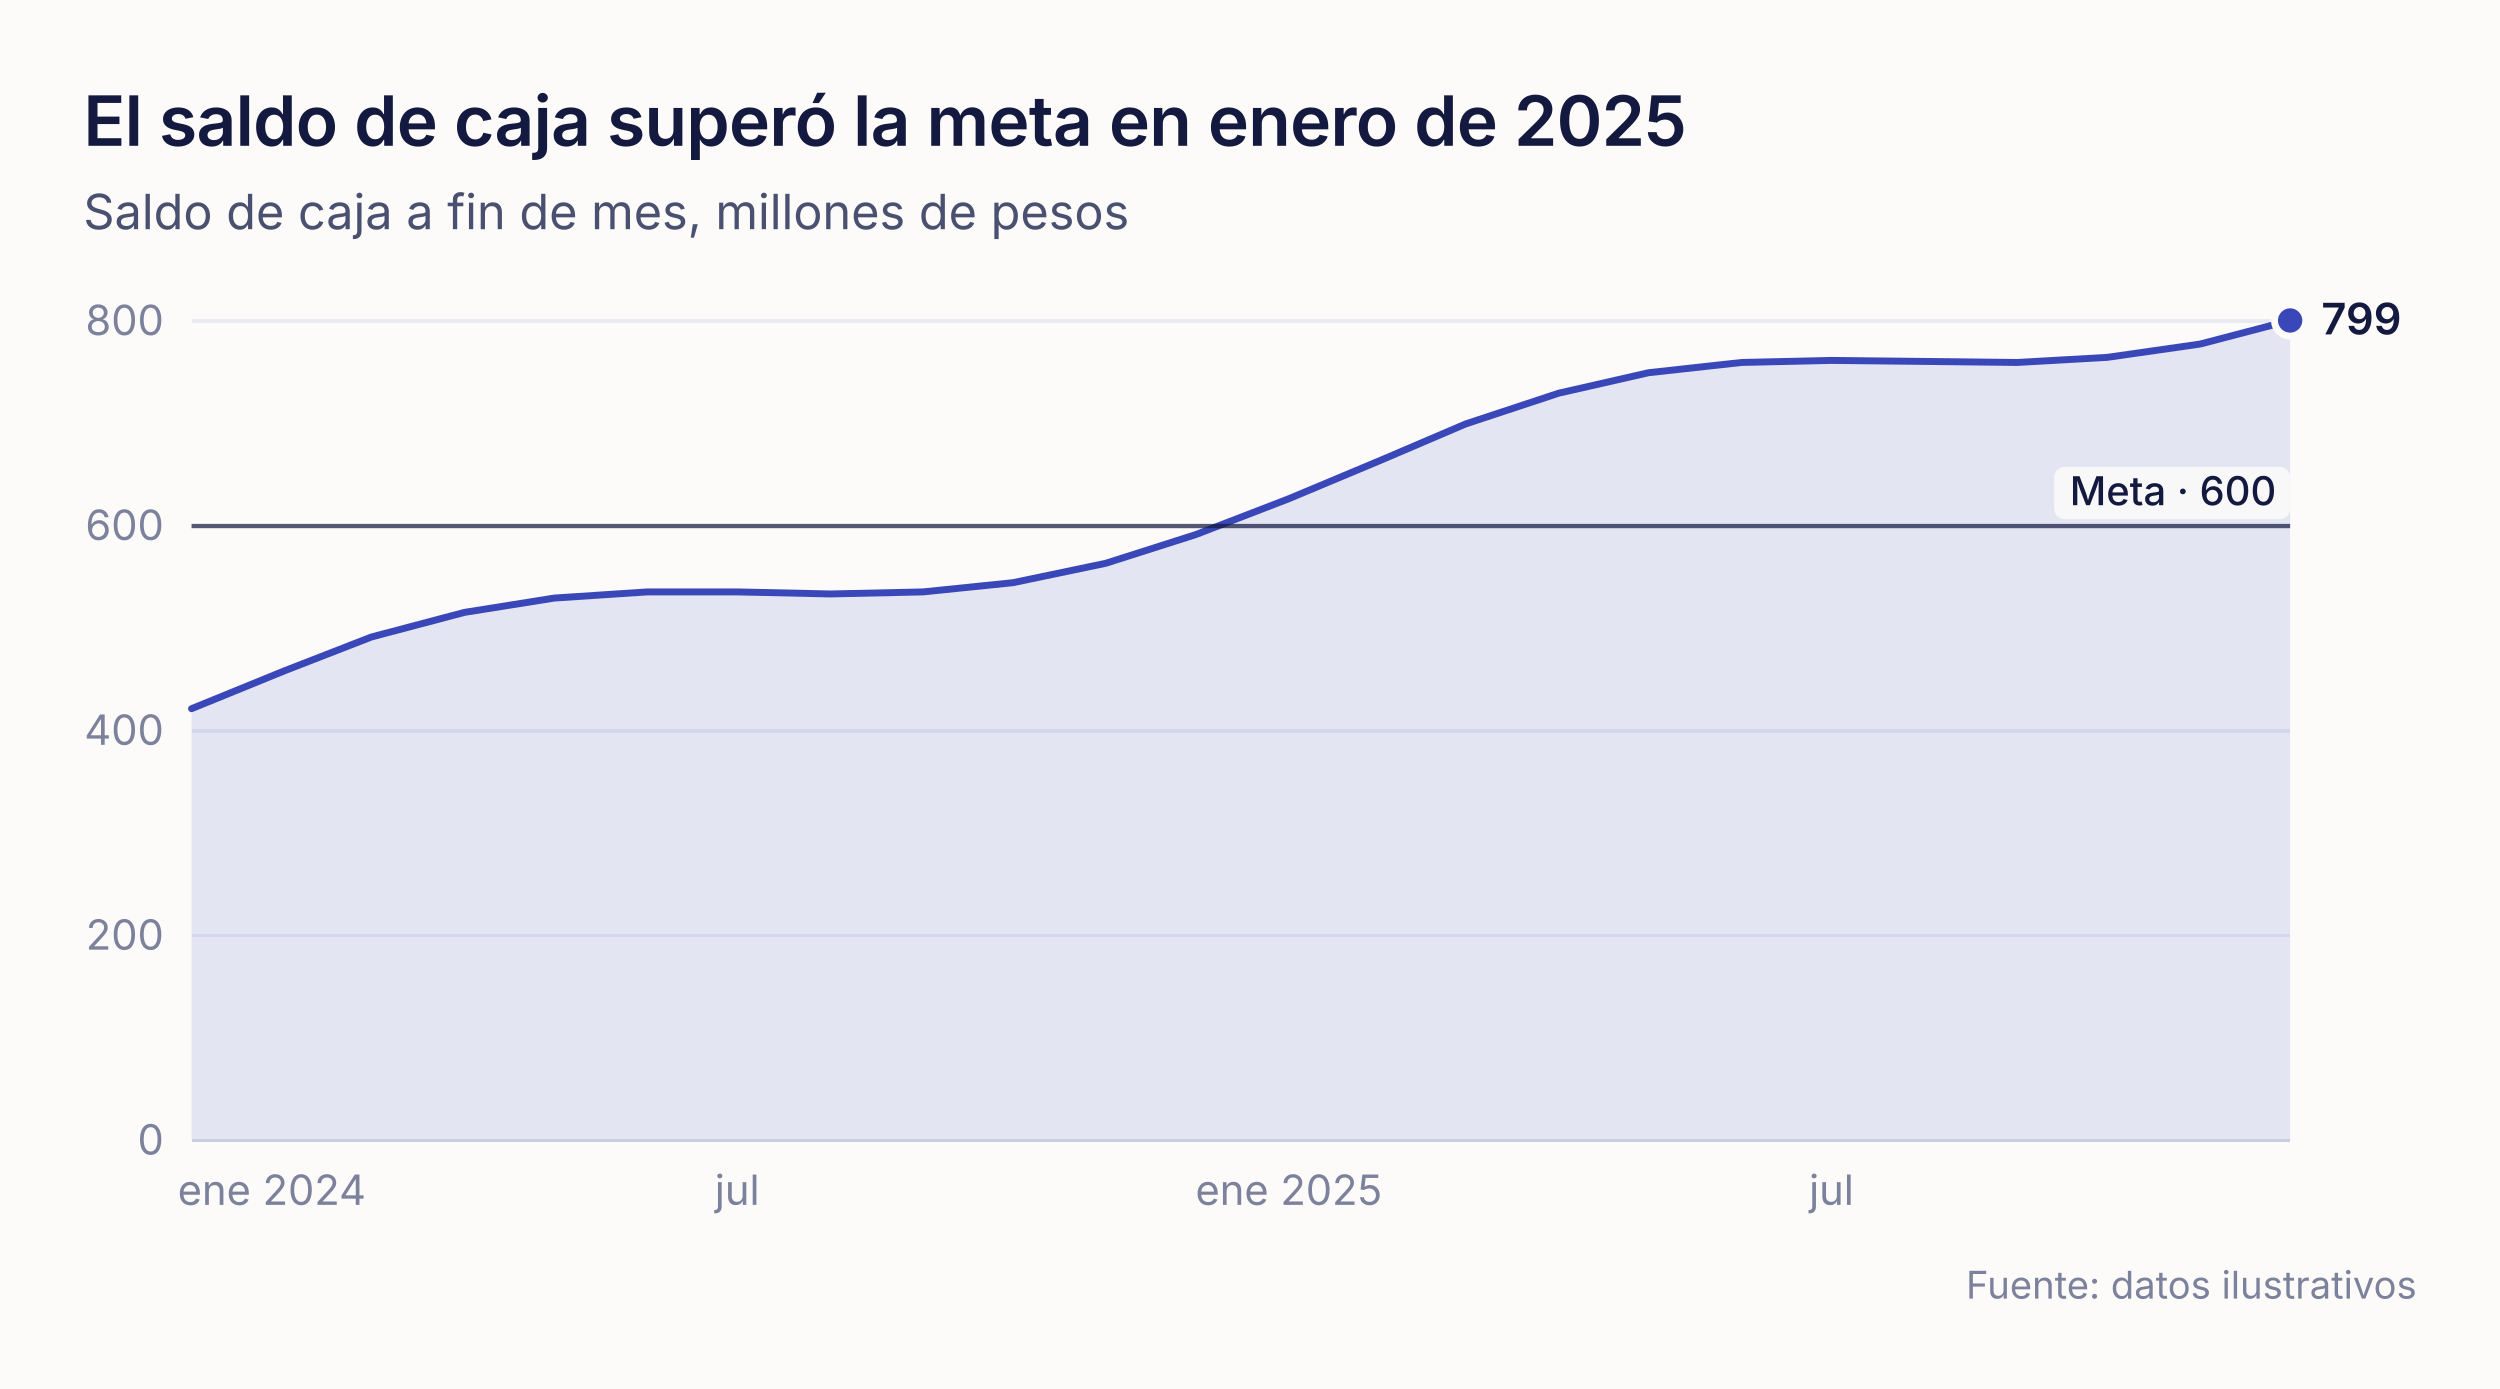
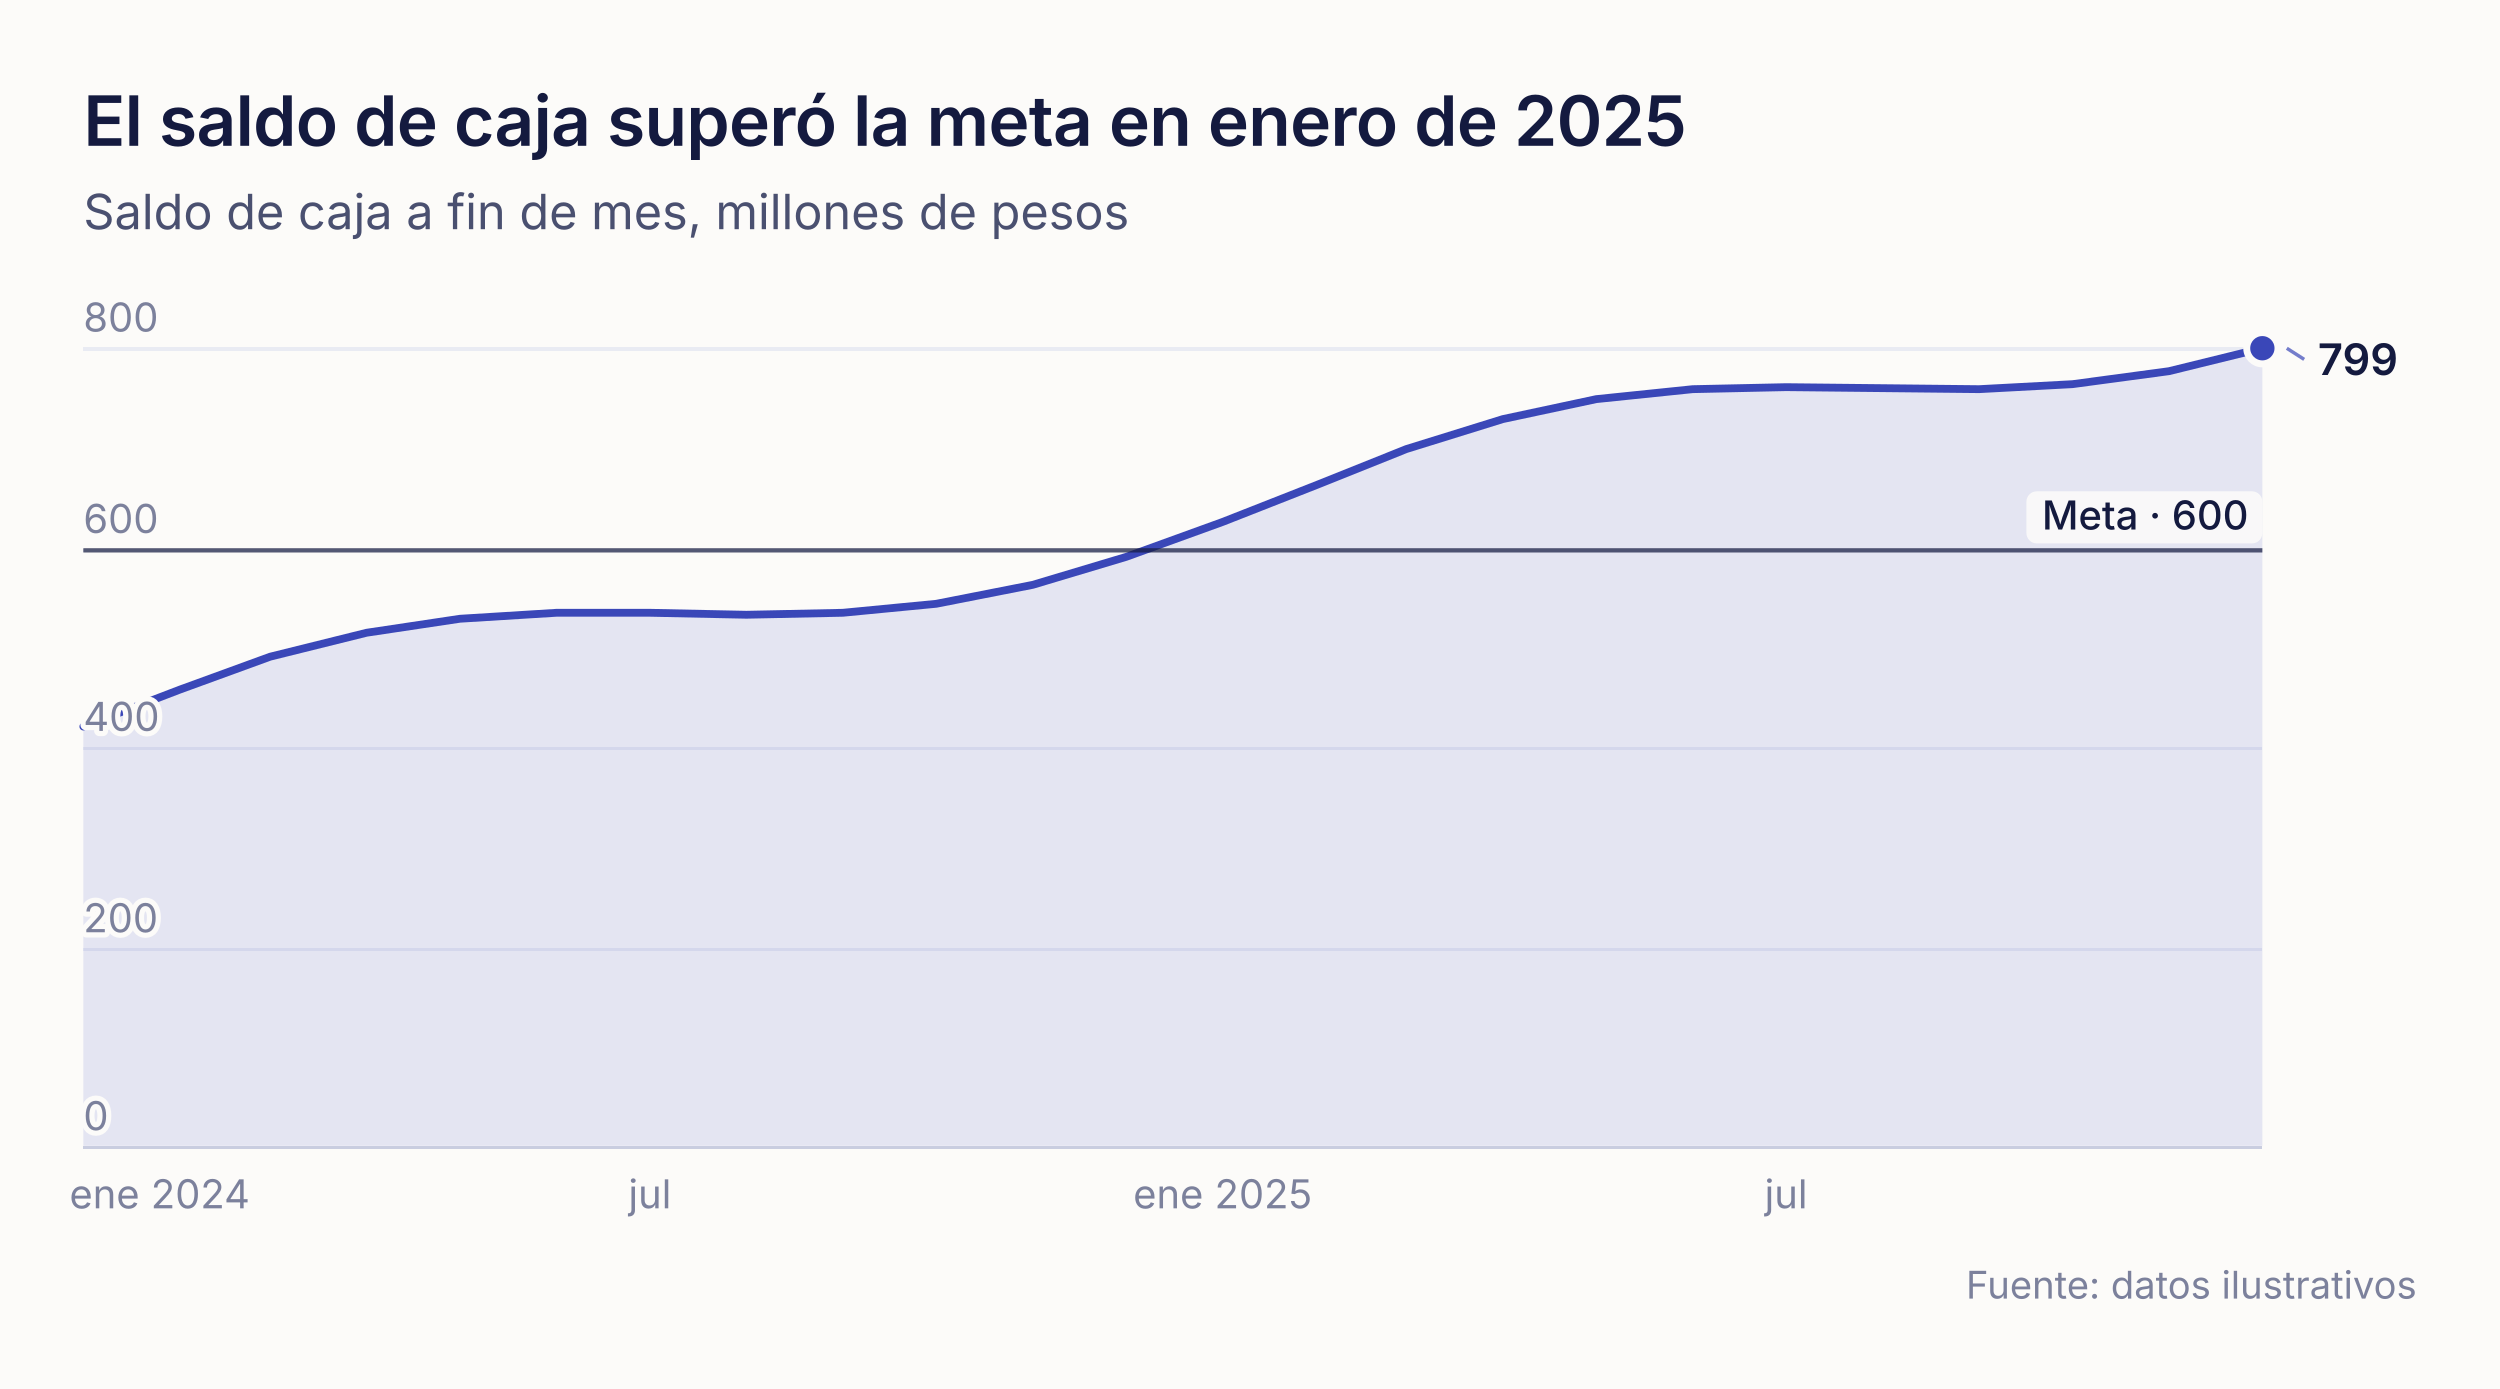
<svg xmlns="http://www.w3.org/2000/svg" viewBox="0 0 720 400" width="720" height="400" role="img" aria-labelledby="pacuiqmi-t pacuiqmi-d" font-family="'Mozilla Text', 'Inter', system-ui, -apple-system, 'Segoe UI', Roboto, sans-serif" class="pa-chart" data-pa-type="area" data-pa-mode="light" style="max-width:100%;height:auto;font-variant-numeric:lining-nums">
  <style>.pa-m{transition:opacity .15s ease}.pa-focus .pa-m{opacity:.28}.pa-focus .pa-m.pa-on{opacity:1}</style>
  <rect width="720" height="400" fill="#FCFBF9" />
  <g class="pa-header">
    <text x="24" y="42" fill="#141A3F" font-size="20" font-weight="600" letter-spacing="-0.01em">El saldo de caja superó la meta en enero de 2025</text>
    <text x="24" y="66" fill="#4A5070" font-size="14">Saldo de caja a fin de mes, millones de pesos</text>
  </g>
  <g class="pa-body">
-     <g class="pa-axis pa-axis-y">
-       <line x1="55.17" x2="659.56" y1="328.5" y2="328.5" stroke="#C9CDE0" stroke-width="1" shape-rendering="crispEdges" />
-       <text x="47.17" y="332.5" fill="#7C819C" font-size="12" text-anchor="end">0</text>
-       <line x1="55.17" x2="659.56" y1="269.5" y2="269.5" stroke="#E9EBF3" stroke-width="1" shape-rendering="crispEdges" />
-       <text x="47.17" y="273.5" fill="#7C819C" font-size="12" text-anchor="end">200</text>
-       <line x1="55.17" x2="659.56" y1="210.5" y2="210.5" stroke="#E9EBF3" stroke-width="1" shape-rendering="crispEdges" />
-       <text x="47.17" y="214.5" fill="#7C819C" font-size="12" text-anchor="end">400</text>
-       <line x1="55.17" x2="659.56" y1="151.5" y2="151.5" stroke="#E9EBF3" stroke-width="1" shape-rendering="crispEdges" />
-       <text x="47.17" y="155.5" fill="#7C819C" font-size="12" text-anchor="end">600</text>
-       <line x1="55.17" x2="659.56" y1="92.5" y2="92.5" stroke="#E9EBF3" stroke-width="1" shape-rendering="crispEdges" />
-       <text x="47.17" y="96.5" fill="#7C819C" font-size="12" text-anchor="end">800</text>
+     <g class="pa-grid">
+       <line x1="24" x2="651.56" y1="330.5" y2="330.5" stroke="#C9CDE0" stroke-width="1" shape-rendering="crispEdges" />
+       <line x1="24" x2="651.56" y1="273.5" y2="273.5" stroke="#E9EBF3" stroke-width="1" shape-rendering="crispEdges" />
+       <line x1="24" x2="651.56" y1="215.5" y2="215.5" stroke="#E9EBF3" stroke-width="1" shape-rendering="crispEdges" />
+       <line x1="24" x2="651.56" y1="158.5" y2="158.5" stroke="#E9EBF3" stroke-width="1" shape-rendering="crispEdges" />
+       <line x1="24" x2="651.56" y1="100.5" y2="100.5" stroke="#E9EBF3" stroke-width="1" shape-rendering="crispEdges" />
    </g>
    <g>
-       <text x="51.17" y="347" fill="#7C819C" font-size="12" text-anchor="start">ene 2024</text>
-       <text x="212.31" y="347" fill="#7C819C" font-size="12" text-anchor="middle">jul</text>
-       <text x="371.18" y="347" fill="#7C819C" font-size="12" text-anchor="middle">ene 2025</text>
-       <text x="527.46" y="347" fill="#7C819C" font-size="12" text-anchor="middle">jul</text>
+       <text x="20" y="348" fill="#7C819C" font-size="11.5" text-anchor="start">ene 2024</text>
+       <text x="187.17" y="348" fill="#7C819C" font-size="11.5" text-anchor="middle">jul</text>
+       <text x="352.13" y="348" fill="#7C819C" font-size="11.5" text-anchor="middle">ene 2025</text>
+       <text x="514.39" y="348" fill="#7C819C" font-size="11.5" text-anchor="middle">jul</text>
    </g>
    <g class="pa-m" data-series="Saldo">
-       <path d="M55.17,204.10L81.93,193.19L106.97,183.45L133.74,176.37L159.64,172.24L186.41,170.47L212.31,170.47L239.08,171.06L265.84,170.47L291.75,167.81L318.51,162.21L344.41,153.95L371.18,143.63L397.95,132.42L422.12,122.09L448.89,113.24L474.79,107.34L501.56,104.39L527.46,103.80L554.22,104.09L580.99,104.39L606.89,102.92L633.66,99.08L659.56,92.30L659.56,328.00L55.17,328.00Z" fill="#3A47B8" fill-opacity="0.12" stroke="none" stroke-width="0" />
-       <path d="M55.17,204.10L81.93,193.19L106.97,183.45L133.74,176.37L159.64,172.24L186.41,170.47L212.31,170.47L239.08,171.06L265.84,170.47L291.75,167.81L318.51,162.21L344.41,153.95L371.18,143.63L397.95,132.42L422.12,122.09L448.89,113.24L474.79,107.34L501.56,104.39L527.46,103.80L554.22,104.09L580.99,104.39L606.89,102.92L633.66,99.08L659.56,92.30" fill="none" stroke="#3A47B8" stroke-width="2" stroke-linejoin="round" stroke-linecap="round" />
-       <circle cx="659.56" cy="92.3" r="4.5" fill="#3A47B8" stroke="#FCFBF9" stroke-width="2" />
+       <path d="M24.00,209.25L51.79,198.61L77.79,189.13L105.58,182.23L132.48,178.20L160.27,176.48L187.17,176.48L214.96,177.05L242.75,176.48L269.65,173.89L297.44,168.43L324.33,160.38L352.13,150.31L379.92,139.39L405.02,129.33L432.81,120.70L459.71,114.95L487.50,112.08L514.39,111.50L542.19,111.79L569.98,112.08L596.87,110.64L624.67,106.90L651.56,100.29L651.56,330.00L24.00,330.00Z" fill="#3A47B8" fill-opacity="0.12" stroke="none" stroke-width="0" />
+       <path d="M24.00,209.25L51.79,198.61L77.79,189.13L105.58,182.23L132.48,178.20L160.27,176.48L187.17,176.48L214.96,177.05L242.75,176.48L269.65,173.89L297.44,168.43L324.33,160.38L352.13,150.31L379.92,139.39L405.02,129.33L432.81,120.70L459.71,114.95L487.50,112.08L514.39,111.50L542.19,111.79L569.98,112.08L596.87,110.64L624.67,106.90L651.56,100.29" fill="none" stroke="#3A47B8" stroke-width="2.25" stroke-linejoin="round" stroke-linecap="round" />
+       <circle cx="651.56" cy="100.29" r="4.5" fill="#3A47B8" stroke="#FCFBF9" stroke-width="2" />
+     </g>
+     <g class="pa-refs">
+       <line x1="24" x2="651.56" y1="158.5" y2="158.5" stroke="#141A3F" stroke-width="1.25" opacity="0.7" />
+       <rect x="583.61" y="141.5" width="67.95" height="15" rx="3" fill="#FCFBF9" opacity="0.9" />
+       <text x="647.56" y="152.5" fill="#141A3F" font-size="11.5" font-weight="500" text-anchor="end">Meta · 600</text>
+     </g>
+     <g class="pa-axis pa-axis-y">
+       <text x="24" y="325.5" fill="#7C819C" font-size="11.5" stroke="#FCFBF9" stroke-width="3" paint-order="stroke" stroke-linejoin="round">0</text>
+       <text x="24" y="268.5" fill="#7C819C" font-size="11.5" stroke="#FCFBF9" stroke-width="3" paint-order="stroke" stroke-linejoin="round">200</text>
+       <text x="24" y="210.5" fill="#7C819C" font-size="11.5" stroke="#FCFBF9" stroke-width="3" paint-order="stroke" stroke-linejoin="round">400</text>
+       <text x="24" y="153.5" fill="#7C819C" font-size="11.5" stroke="#FCFBF9" stroke-width="3" paint-order="stroke" stroke-linejoin="round">600</text>
+       <text x="24" y="95.5" fill="#7C819C" font-size="11.5" stroke="#FCFBF9" stroke-width="3" paint-order="stroke" stroke-linejoin="round">800</text>
    </g>
    <g class="pa-endlabel">
-       <text x="668.56" y="96.3" fill="#141A3F" font-size="12.5" font-weight="600">799</text>
+       <path d="M658.6,100.3L658.6,100.3L663.6,103.5" fill="none" stroke="#3A47B8" stroke-width="1" opacity="0.7" />
+       <text x="667.56" y="108" fill="#141A3F" font-size="12.5" font-weight="600">799</text>
    </g>
-     <g class="pa-refs">
-       <line x1="55.17" x2="659.56" y1="151.5" y2="151.5" stroke="#141A3F" stroke-width="1.25" opacity="0.7" />
-       <rect x="591.61" y="134.5" width="67.95" height="15" rx="3" fill="#FCFBF9" opacity="0.9" />
-       <text x="655.56" y="145.5" fill="#141A3F" font-size="11.5" font-weight="500" text-anchor="end">Meta · 600</text>
-     </g>
-     <rect class="pa-cross" x="51.17" y="92" width="612.39" height="236" fill="transparent" data-cross="[{&quot;x&quot;:55.2,&quot;t&quot;:&quot;ene 2024&quot;,&quot;v&quot;:[[&quot;Saldo&quot;,&quot;#3A47B8&quot;,204.1,&quot;420&quot;]]},{&quot;x&quot;:81.9,&quot;t&quot;:&quot;feb 2024&quot;,&quot;v&quot;:[[&quot;Saldo&quot;,&quot;#3A47B8&quot;,193.2,&quot;457&quot;]]},{&quot;x&quot;:107,&quot;t&quot;:&quot;mar 2024&quot;,&quot;v&quot;:[[&quot;Saldo&quot;,&quot;#3A47B8&quot;,183.5,&quot;490&quot;]]},{&quot;x&quot;:133.7,&quot;t&quot;:&quot;abr 2024&quot;,&quot;v&quot;:[[&quot;Saldo&quot;,&quot;#3A47B8&quot;,176.4,&quot;514&quot;]]},{&quot;x&quot;:159.6,&quot;t&quot;:&quot;may 2024&quot;,&quot;v&quot;:[[&quot;Saldo&quot;,&quot;#3A47B8&quot;,172.2,&quot;528&quot;]]},{&quot;x&quot;:186.4,&quot;t&quot;:&quot;jun 2024&quot;,&quot;v&quot;:[[&quot;Saldo&quot;,&quot;#3A47B8&quot;,170.5,&quot;534&quot;]]},{&quot;x&quot;:212.3,&quot;t&quot;:&quot;jul 2024&quot;,&quot;v&quot;:[[&quot;Saldo&quot;,&quot;#3A47B8&quot;,170.5,&quot;534&quot;]]},{&quot;x&quot;:239.1,&quot;t&quot;:&quot;ago 2024&quot;,&quot;v&quot;:[[&quot;Saldo&quot;,&quot;#3A47B8&quot;,171.1,&quot;532&quot;]]},{&quot;x&quot;:265.8,&quot;t&quot;:&quot;sep 2024&quot;,&quot;v&quot;:[[&quot;Saldo&quot;,&quot;#3A47B8&quot;,170.5,&quot;534&quot;]]},{&quot;x&quot;:291.7,&quot;t&quot;:&quot;oct 2024&quot;,&quot;v&quot;:[[&quot;Saldo&quot;,&quot;#3A47B8&quot;,167.8,&quot;543&quot;]]},{&quot;x&quot;:318.5,&quot;t&quot;:&quot;nov 2024&quot;,&quot;v&quot;:[[&quot;Saldo&quot;,&quot;#3A47B8&quot;,162.2,&quot;562&quot;]]},{&quot;x&quot;:344.4,&quot;t&quot;:&quot;dic 2024&quot;,&quot;v&quot;:[[&quot;Saldo&quot;,&quot;#3A47B8&quot;,154,&quot;590&quot;]]},{&quot;x&quot;:371.2,&quot;t&quot;:&quot;ene 2025&quot;,&quot;v&quot;:[[&quot;Saldo&quot;,&quot;#3A47B8&quot;,143.6,&quot;625&quot;]]},{&quot;x&quot;:397.9,&quot;t&quot;:&quot;feb 2025&quot;,&quot;v&quot;:[[&quot;Saldo&quot;,&quot;#3A47B8&quot;,132.4,&quot;663&quot;]]},{&quot;x&quot;:422.1,&quot;t&quot;:&quot;mar 2025&quot;,&quot;v&quot;:[[&quot;Saldo&quot;,&quot;#3A47B8&quot;,122.1,&quot;698&quot;]]},{&quot;x&quot;:448.9,&quot;t&quot;:&quot;abr 2025&quot;,&quot;v&quot;:[[&quot;Saldo&quot;,&quot;#3A47B8&quot;,113.2,&quot;728&quot;]]},{&quot;x&quot;:474.8,&quot;t&quot;:&quot;may 2025&quot;,&quot;v&quot;:[[&quot;Saldo&quot;,&quot;#3A47B8&quot;,107.3,&quot;748&quot;]]},{&quot;x&quot;:501.6,&quot;t&quot;:&quot;jun 2025&quot;,&quot;v&quot;:[[&quot;Saldo&quot;,&quot;#3A47B8&quot;,104.4,&quot;758&quot;]]},{&quot;x&quot;:527.5,&quot;t&quot;:&quot;jul 2025&quot;,&quot;v&quot;:[[&quot;Saldo&quot;,&quot;#3A47B8&quot;,103.8,&quot;760&quot;]]},{&quot;x&quot;:554.2,&quot;t&quot;:&quot;ago 2025&quot;,&quot;v&quot;:[[&quot;Saldo&quot;,&quot;#3A47B8&quot;,104.1,&quot;759&quot;]]},{&quot;x&quot;:581,&quot;t&quot;:&quot;sep 2025&quot;,&quot;v&quot;:[[&quot;Saldo&quot;,&quot;#3A47B8&quot;,104.4,&quot;758&quot;]]},{&quot;x&quot;:606.9,&quot;t&quot;:&quot;oct 2025&quot;,&quot;v&quot;:[[&quot;Saldo&quot;,&quot;#3A47B8&quot;,102.9,&quot;763&quot;]]},{&quot;x&quot;:633.7,&quot;t&quot;:&quot;nov 2025&quot;,&quot;v&quot;:[[&quot;Saldo&quot;,&quot;#3A47B8&quot;,99.1,&quot;776&quot;]]},{&quot;x&quot;:659.6,&quot;t&quot;:&quot;dic 2025&quot;,&quot;v&quot;:[[&quot;Saldo&quot;,&quot;#3A47B8&quot;,92.3,&quot;799&quot;]]}]" data-y0="92" data-y1="328" />
+     <rect class="pa-cross" x="20" y="100" width="635.56" height="230" fill="transparent" data-cross="[{&quot;x&quot;:24,&quot;t&quot;:&quot;ene 2024&quot;,&quot;v&quot;:[[&quot;Saldo&quot;,&quot;#3A47B8&quot;,209.3,&quot;420&quot;]]},{&quot;x&quot;:51.8,&quot;t&quot;:&quot;feb 2024&quot;,&quot;v&quot;:[[&quot;Saldo&quot;,&quot;#3A47B8&quot;,198.6,&quot;457&quot;]]},{&quot;x&quot;:77.8,&quot;t&quot;:&quot;mar 2024&quot;,&quot;v&quot;:[[&quot;Saldo&quot;,&quot;#3A47B8&quot;,189.1,&quot;490&quot;]]},{&quot;x&quot;:105.6,&quot;t&quot;:&quot;abr 2024&quot;,&quot;v&quot;:[[&quot;Saldo&quot;,&quot;#3A47B8&quot;,182.2,&quot;514&quot;]]},{&quot;x&quot;:132.5,&quot;t&quot;:&quot;may 2024&quot;,&quot;v&quot;:[[&quot;Saldo&quot;,&quot;#3A47B8&quot;,178.2,&quot;528&quot;]]},{&quot;x&quot;:160.3,&quot;t&quot;:&quot;jun 2024&quot;,&quot;v&quot;:[[&quot;Saldo&quot;,&quot;#3A47B8&quot;,176.5,&quot;534&quot;]]},{&quot;x&quot;:187.2,&quot;t&quot;:&quot;jul 2024&quot;,&quot;v&quot;:[[&quot;Saldo&quot;,&quot;#3A47B8&quot;,176.5,&quot;534&quot;]]},{&quot;x&quot;:215,&quot;t&quot;:&quot;ago 2024&quot;,&quot;v&quot;:[[&quot;Saldo&quot;,&quot;#3A47B8&quot;,177.1,&quot;532&quot;]]},{&quot;x&quot;:242.8,&quot;t&quot;:&quot;sep 2024&quot;,&quot;v&quot;:[[&quot;Saldo&quot;,&quot;#3A47B8&quot;,176.5,&quot;534&quot;]]},{&quot;x&quot;:269.6,&quot;t&quot;:&quot;oct 2024&quot;,&quot;v&quot;:[[&quot;Saldo&quot;,&quot;#3A47B8&quot;,173.9,&quot;543&quot;]]},{&quot;x&quot;:297.4,&quot;t&quot;:&quot;nov 2024&quot;,&quot;v&quot;:[[&quot;Saldo&quot;,&quot;#3A47B8&quot;,168.4,&quot;562&quot;]]},{&quot;x&quot;:324.3,&quot;t&quot;:&quot;dic 2024&quot;,&quot;v&quot;:[[&quot;Saldo&quot;,&quot;#3A47B8&quot;,160.4,&quot;590&quot;]]},{&quot;x&quot;:352.1,&quot;t&quot;:&quot;ene 2025&quot;,&quot;v&quot;:[[&quot;Saldo&quot;,&quot;#3A47B8&quot;,150.3,&quot;625&quot;]]},{&quot;x&quot;:379.9,&quot;t&quot;:&quot;feb 2025&quot;,&quot;v&quot;:[[&quot;Saldo&quot;,&quot;#3A47B8&quot;,139.4,&quot;663&quot;]]},{&quot;x&quot;:405,&quot;t&quot;:&quot;mar 2025&quot;,&quot;v&quot;:[[&quot;Saldo&quot;,&quot;#3A47B8&quot;,129.3,&quot;698&quot;]]},{&quot;x&quot;:432.8,&quot;t&quot;:&quot;abr 2025&quot;,&quot;v&quot;:[[&quot;Saldo&quot;,&quot;#3A47B8&quot;,120.7,&quot;728&quot;]]},{&quot;x&quot;:459.7,&quot;t&quot;:&quot;may 2025&quot;,&quot;v&quot;:[[&quot;Saldo&quot;,&quot;#3A47B8&quot;,115,&quot;748&quot;]]},{&quot;x&quot;:487.5,&quot;t&quot;:&quot;jun 2025&quot;,&quot;v&quot;:[[&quot;Saldo&quot;,&quot;#3A47B8&quot;,112.1,&quot;758&quot;]]},{&quot;x&quot;:514.4,&quot;t&quot;:&quot;jul 2025&quot;,&quot;v&quot;:[[&quot;Saldo&quot;,&quot;#3A47B8&quot;,111.5,&quot;760&quot;]]},{&quot;x&quot;:542.2,&quot;t&quot;:&quot;ago 2025&quot;,&quot;v&quot;:[[&quot;Saldo&quot;,&quot;#3A47B8&quot;,111.8,&quot;759&quot;]]},{&quot;x&quot;:570,&quot;t&quot;:&quot;sep 2025&quot;,&quot;v&quot;:[[&quot;Saldo&quot;,&quot;#3A47B8&quot;,112.1,&quot;758&quot;]]},{&quot;x&quot;:596.9,&quot;t&quot;:&quot;oct 2025&quot;,&quot;v&quot;:[[&quot;Saldo&quot;,&quot;#3A47B8&quot;,110.6,&quot;763&quot;]]},{&quot;x&quot;:624.7,&quot;t&quot;:&quot;nov 2025&quot;,&quot;v&quot;:[[&quot;Saldo&quot;,&quot;#3A47B8&quot;,106.9,&quot;776&quot;]]},{&quot;x&quot;:651.6,&quot;t&quot;:&quot;dic 2025&quot;,&quot;v&quot;:[[&quot;Saldo&quot;,&quot;#3A47B8&quot;,100.3,&quot;799&quot;]]}]" data-y0="100" data-y1="330" />
  </g>
  <text x="696" y="374" fill="#7C819C" font-size="11" text-anchor="end">Fuente: datos ilustrativos</text>
</svg>
